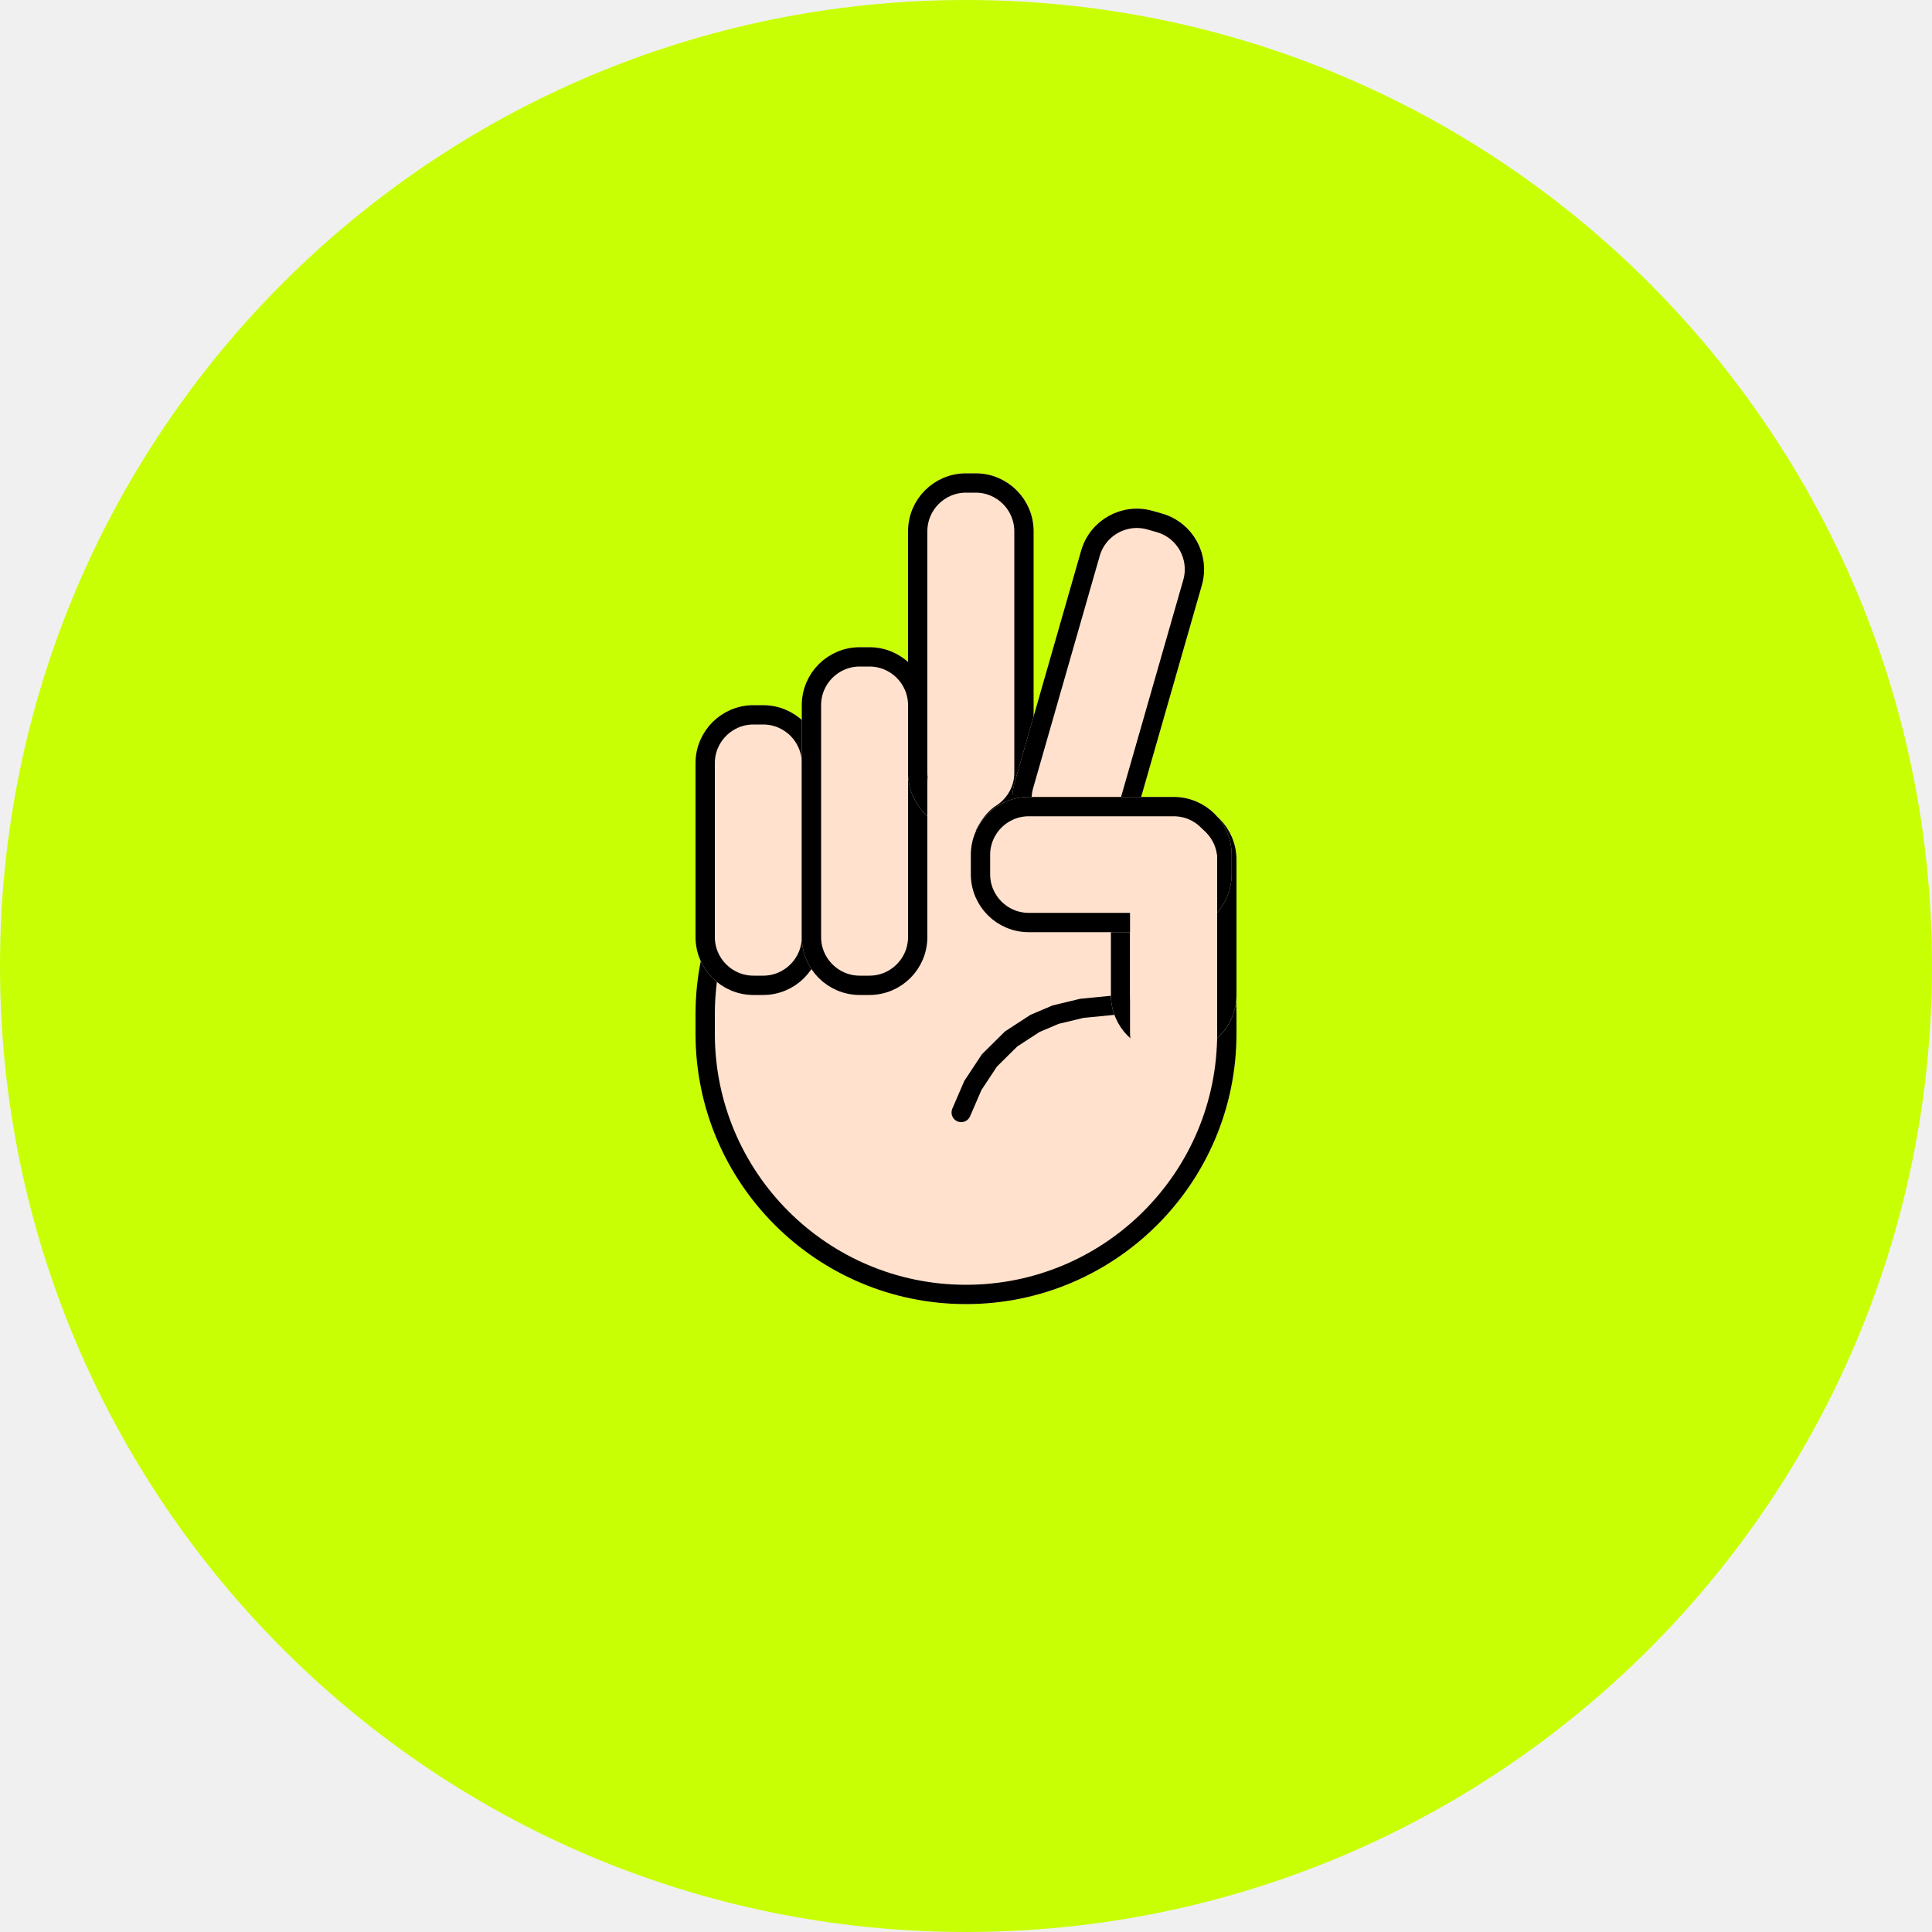
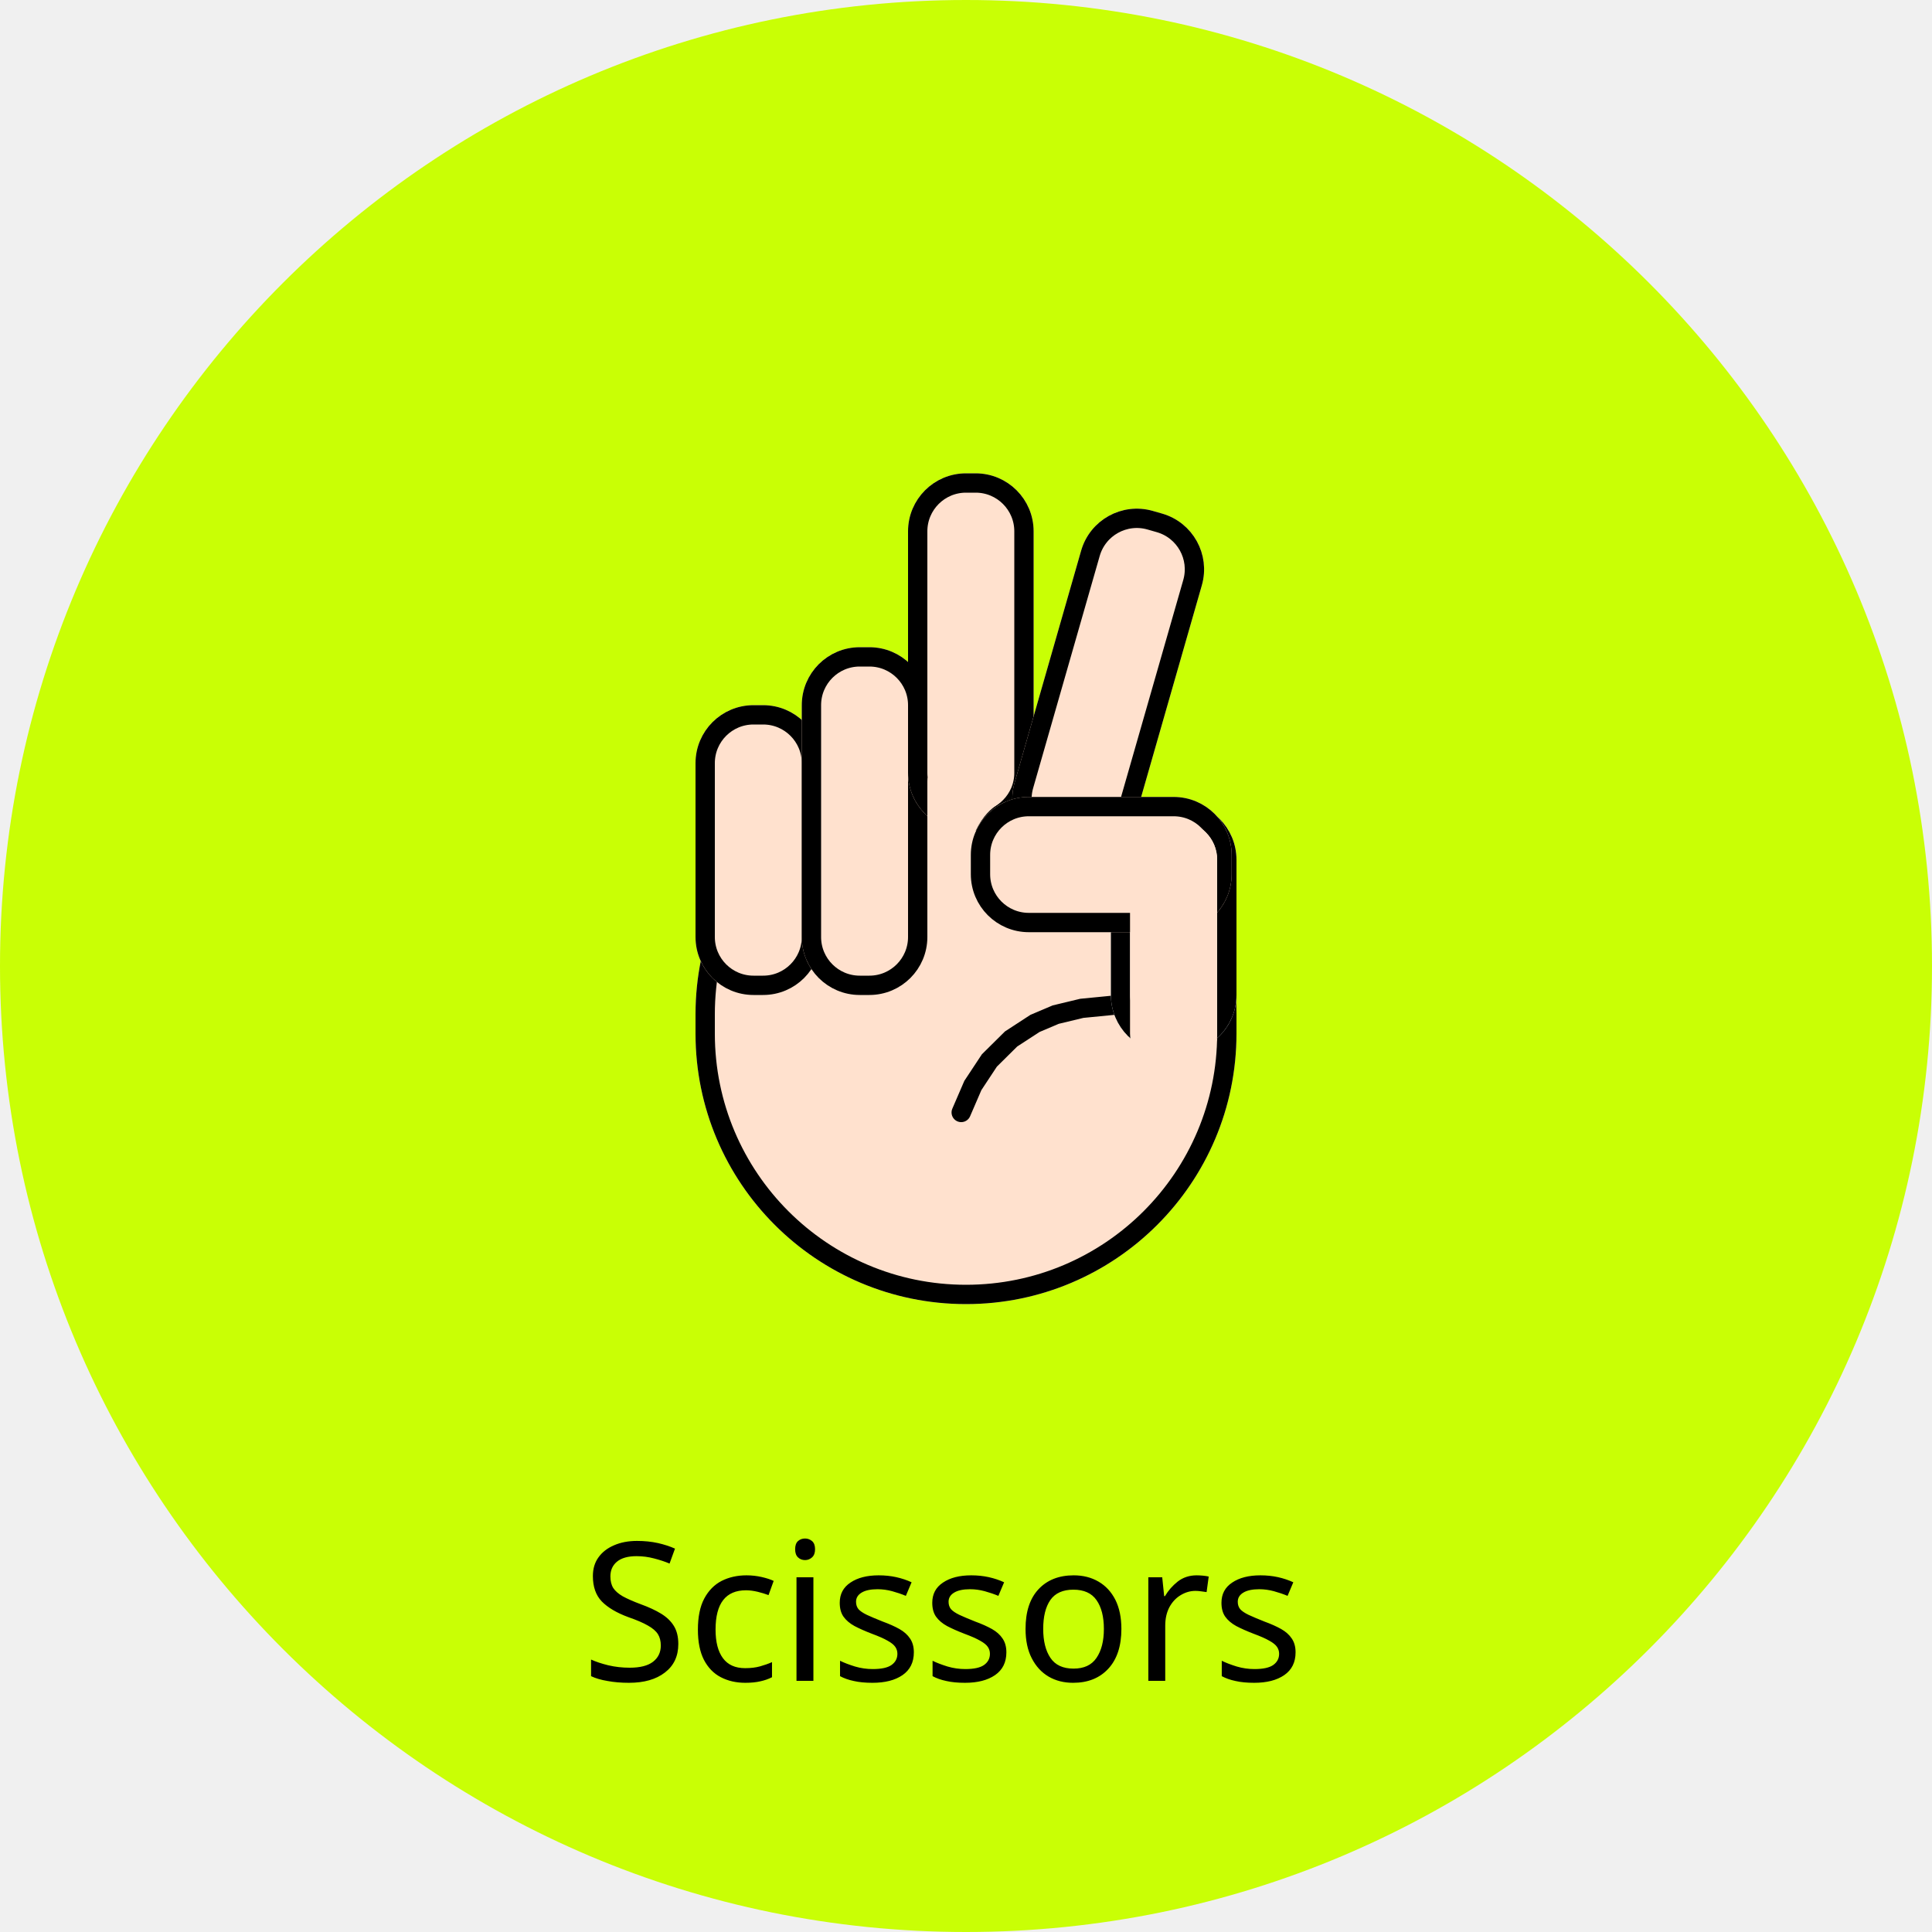
<svg xmlns="http://www.w3.org/2000/svg" width="200" height="200" viewBox="0 0 200 200">
  <defs>
-     <style>.a{fill:#c9ff05;}.b,.e,.f,.i{fill:#ffe1ce;}.b,.c,.d{stroke:#000;}.b,.c,.d,.e{stroke-width:2px;}.c,.h{fill:none;}.c{stroke-linecap:round;}.d{fill:#fff;}.e{stroke:#ffe1ce;}.g,.i{stroke:none;}</style>
+     <style>.a{fill:#c9ff05;}.b,.e,.f,.j{fill:#ffe1ce;}.b,.c,.d{stroke:#000;}.b,.c,.d,.e{stroke-width:2px;}.c,.i{fill:none;}.c{stroke-linecap:round;}.d{fill:#fff;}.e{stroke:#ffe1ce;}.g{font-size:20px;font-family:Phosphate-Inline, Phosphate;}.h,.j{stroke:none;}</style>
  </defs>
  <g transform="translate(-353 -408)">
    <circle class="a" cx="100" cy="100" r="100" transform="translate(353 408)" />
    <g class="b" transform="translate(425 485)">
-       <rect class="g" width="56" height="58" rx="28" />
-       <rect class="h" x="1" y="1" width="54" height="56" rx="27" />
+       <rect class="h" width="56" height="58" rx="28" />
+       <rect class="i" x="1" y="1" width="54" height="56" rx="27" />
    </g>
    <g class="b" transform="translate(425 481)">
-       <rect class="g" width="13" height="30" rx="6" />
-       <rect class="h" x="1" y="1" width="11" height="28" rx="5" />
+       <rect class="h" width="13" height="30" rx="6" />
+       <rect class="i" x="1" y="1" width="11" height="28" rx="5" />
    </g>
    <g class="b" transform="translate(436 475)">
-       <rect class="g" width="13" height="36" rx="6" />
-       <rect class="h" x="1" y="1" width="11" height="34" rx="5" />
+       <rect class="h" width="13" height="36" rx="6" />
+       <rect class="i" x="1" y="1" width="11" height="34" rx="5" />
    </g>
    <g class="b" transform="translate(447 457)">
-       <rect class="g" width="13" height="37" rx="6" />
-       <rect class="h" x="1" y="1" width="11" height="35" rx="5" />
+       <rect class="h" width="13" height="37" rx="6" />
+       <rect class="i" x="1" y="1" width="11" height="35" rx="5" />
    </g>
    <g class="b" transform="translate(466.572 459.237) rotate(16)">
-       <rect class="g" width="13" height="37" rx="6" />
-       <rect class="h" x="1" y="1" width="11" height="35" rx="5" />
+       <rect class="h" width="13" height="37" rx="6" />
+       <rect class="i" x="1" y="1" width="11" height="35" rx="5" />
    </g>
    <path class="c" d="M0,14l.754-2.947L2.039,8.226,3.91,5.677,6.1,3.7,8.077,2.465,10.643,1.4,13.233.726,16,0" transform="translate(454.694 509.335) rotate(9)" />
    <g class="d" transform="translate(468 491)">
-       <rect class="g" width="13" height="26" rx="6" />
-       <rect class="h" x="1" y="1" width="11" height="24" rx="5" />
+       <rect class="h" width="13" height="26" rx="6" />
+       <rect class="i" x="1" y="1" width="11" height="24" rx="5" />
    </g>
    <g class="b" transform="translate(453.5 504.5) rotate(-90)">
-       <rect class="g" width="14" height="27" rx="6" />
-       <rect class="h" x="1" y="1" width="12" height="25" rx="5" />
+       <rect class="h" width="14" height="27" rx="6" />
+       <rect class="i" x="1" y="1" width="12" height="25" rx="5" />
    </g>
    <g class="e" transform="translate(470 493)">
-       <rect class="g" width="9" height="26" rx="4" />
-       <rect class="h" x="1" y="1" width="7" height="24" rx="3" />
+       <rect class="h" width="9" height="26" rx="4" />
+       <rect class="i" x="1" y="1" width="7" height="24" rx="3" />
    </g>
    <g class="e" transform="translate(449 487)">
-       <rect class="g" width="4" height="8" rx="2" />
-       <rect class="h" x="1" y="1" width="2" height="6" rx="1" />
+       <rect class="h" width="4" height="8" rx="2" />
+       <rect class="i" x="1" y="1" width="2" height="6" rx="1" />
    </g>
    <g class="f" transform="translate(451 476)">
-       <path class="g" d="M 1.757 18.332 C 1.634 17.993 1.488 17.489 1.341 16.749 C 1.119 15.641 1 14.505 1 14 L 1 3 C 1 1.897 1.897 1 3 1 C 4.103 1 5 1.897 5 3 L 5 14 C 5 14.224 5 14.224 4.579 14.536 C 3.866 15.064 2.789 15.862 1.768 18.304 C 1.764 18.313 1.761 18.323 1.757 18.332 Z" />
-       <path class="i" d="M 3 2 C 2.449 2 2 2.449 2 3 L 2 14 C 2 14.241 2.042 14.813 2.147 15.539 C 2.78 14.674 3.409 14.158 3.984 13.732 C 3.989 13.728 3.995 13.724 4 13.72 L 4 3 C 4 2.449 3.551 2 3 2 M 3 -1.9073486328125e-06 C 4.657 -1.9073486328125e-06 6 1.343 6 3 L 6 14 C 6 15.657 4.321 14.786 2.691 18.689 C 2.342 19.525 2.019 19.864 1.727 19.864 C 0.655 19.864 0 15.302 0 14 L 0 3 C 0 1.343 1.343 -1.9073486328125e-06 3 -1.9073486328125e-06 Z" />
+       <path class="h" d="M 1.757 18.332 C 1.634 17.993 1.488 17.489 1.341 16.749 C 1.119 15.641 1 14.505 1 14 L 1 3 C 1 1.897 1.897 1 3 1 C 4.103 1 5 1.897 5 3 L 5 14 C 5 14.224 5 14.224 4.579 14.536 C 3.866 15.064 2.789 15.862 1.768 18.304 C 1.764 18.313 1.761 18.323 1.757 18.332 Z" />
+       <path class="j" d="M 3 2 C 2.449 2 2 2.449 2 3 L 2 14 C 2 14.241 2.042 14.813 2.147 15.539 C 2.78 14.674 3.409 14.158 3.984 13.732 C 3.989 13.728 3.995 13.724 4 13.72 L 4 3 C 4 2.449 3.551 2 3 2 M 3 -1.9073486328125e-06 C 4.657 -1.9073486328125e-06 6 1.343 6 3 L 6 14 C 6 15.657 4.321 14.786 2.691 18.689 C 2.342 19.525 2.019 19.864 1.727 19.864 C 0.655 19.864 0 15.302 0 14 L 0 3 C 0 1.343 1.343 -1.9073486328125e-06 3 -1.9073486328125e-06 Z" />
    </g>
+     <text class="g" transform="translate(412 563)">
+       <tspan x="1.17" y="19">Scissors</tspan>
+     </text>
  </g>
</svg>
